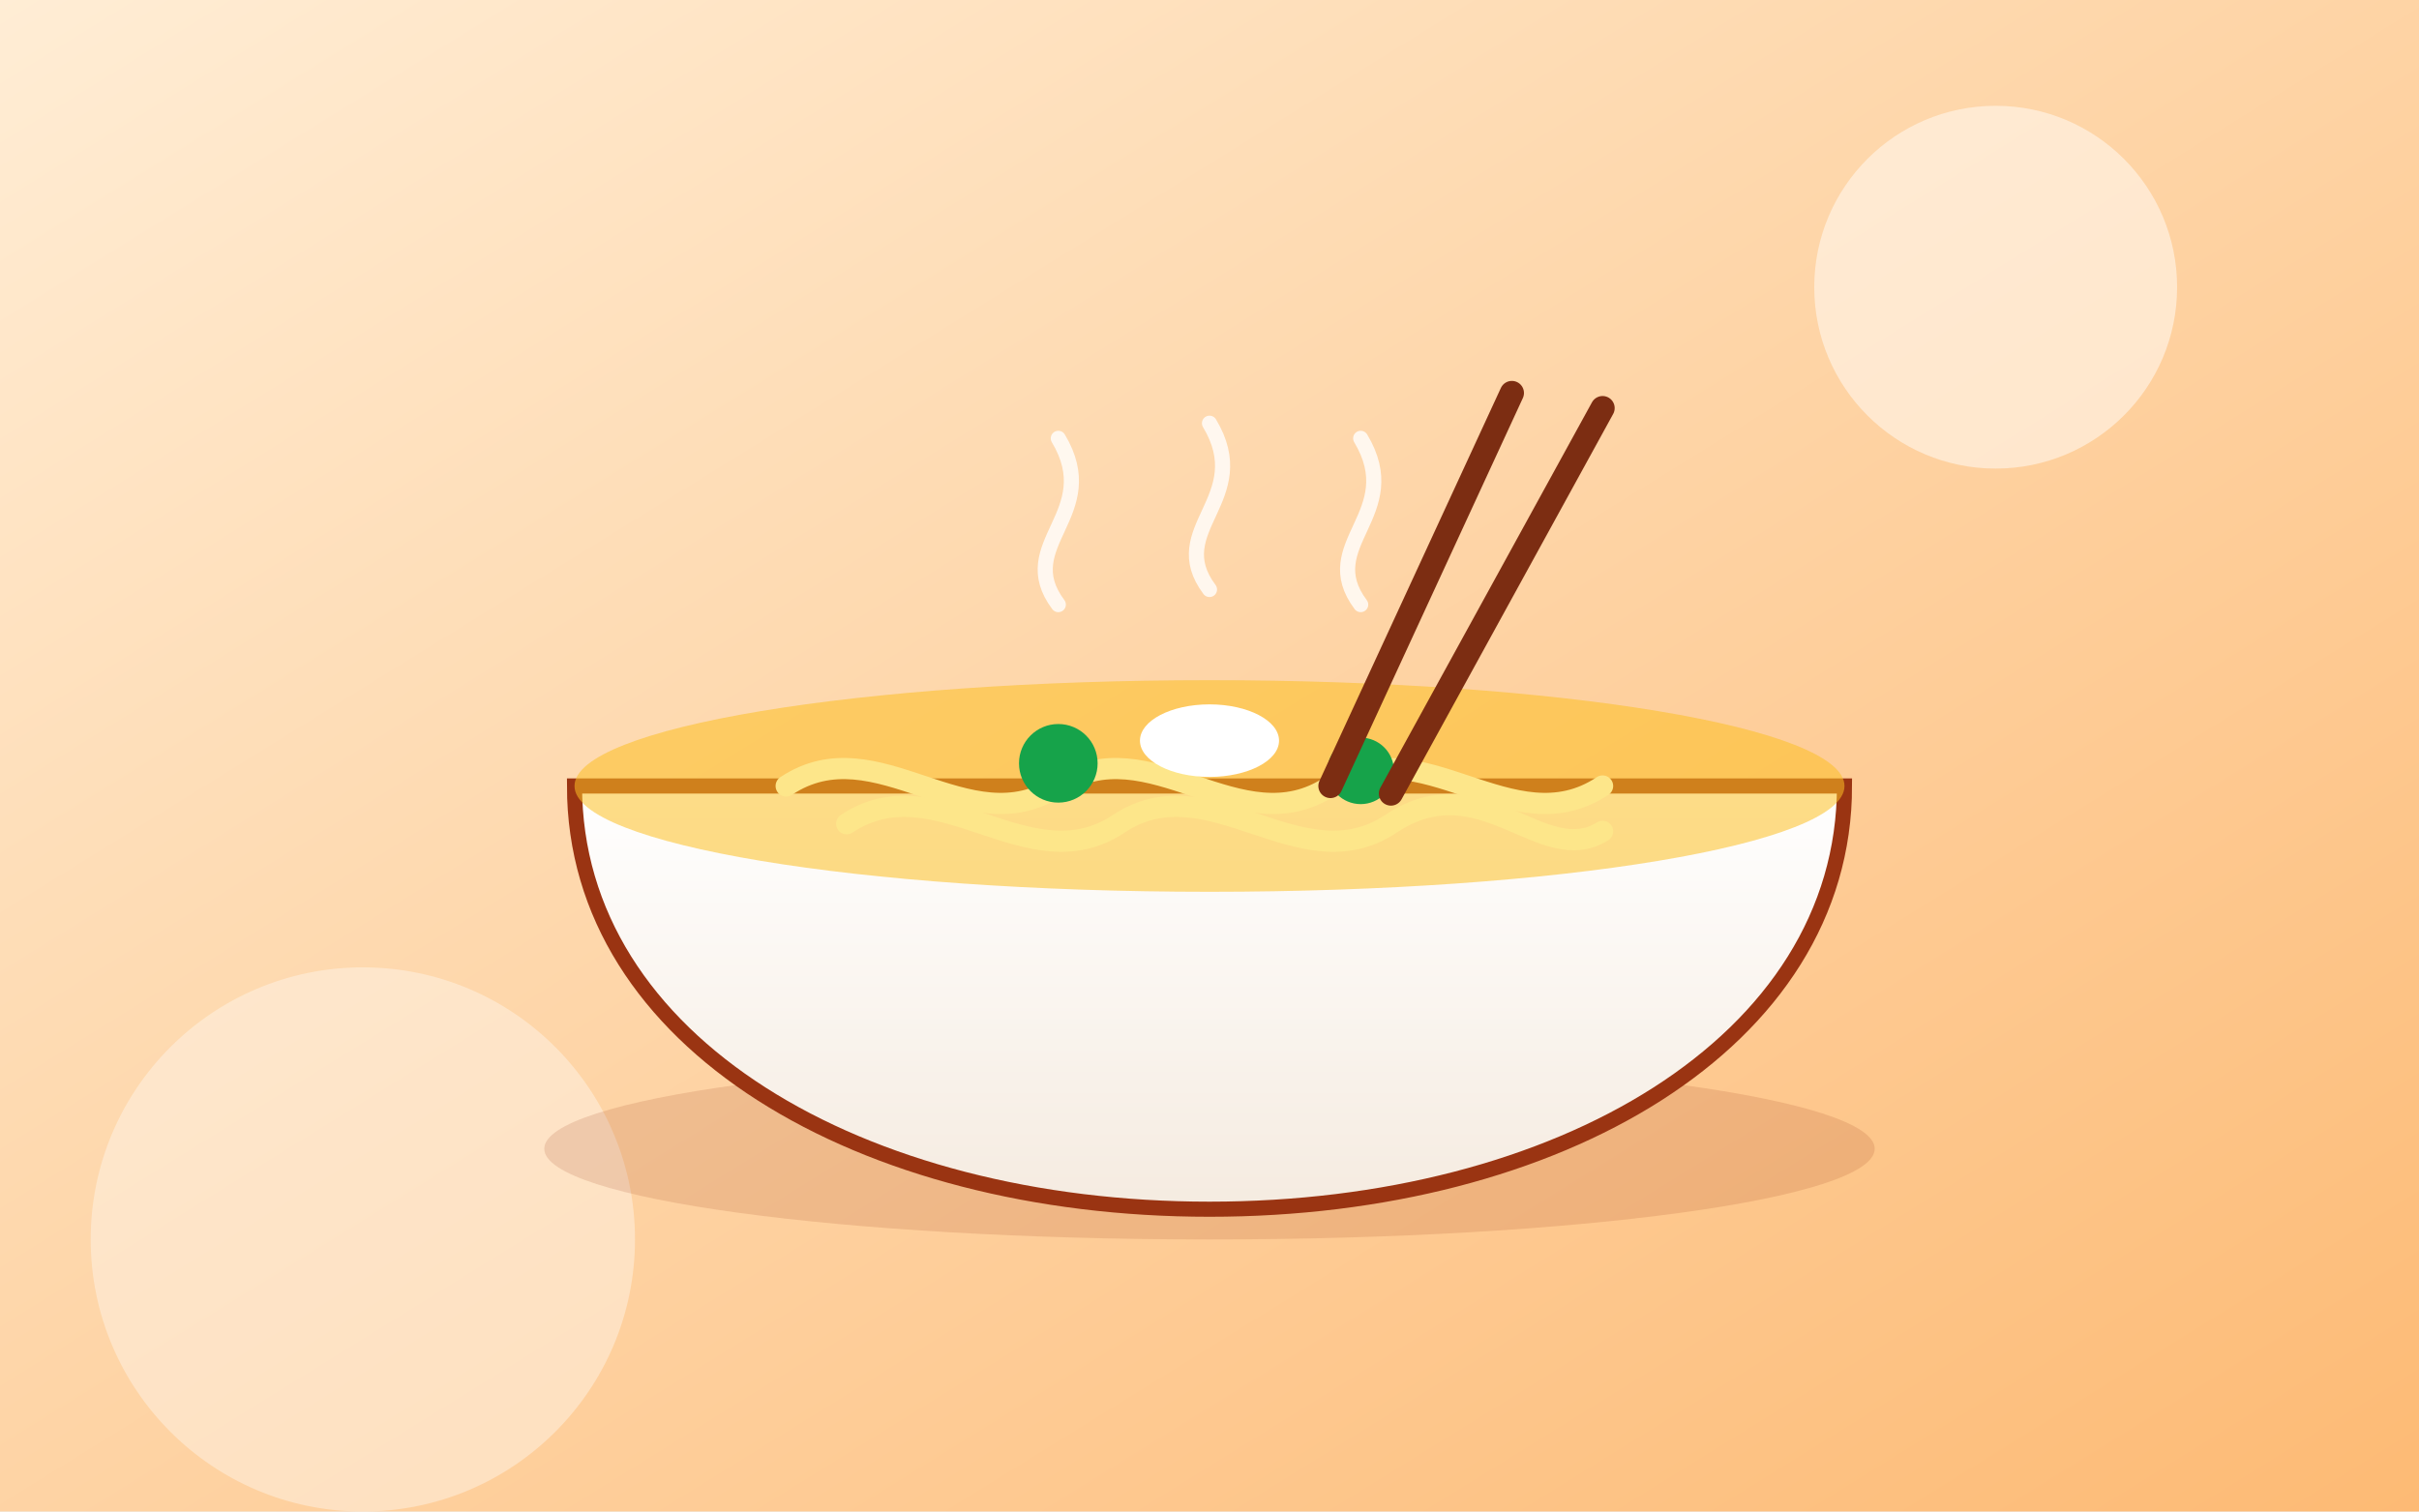
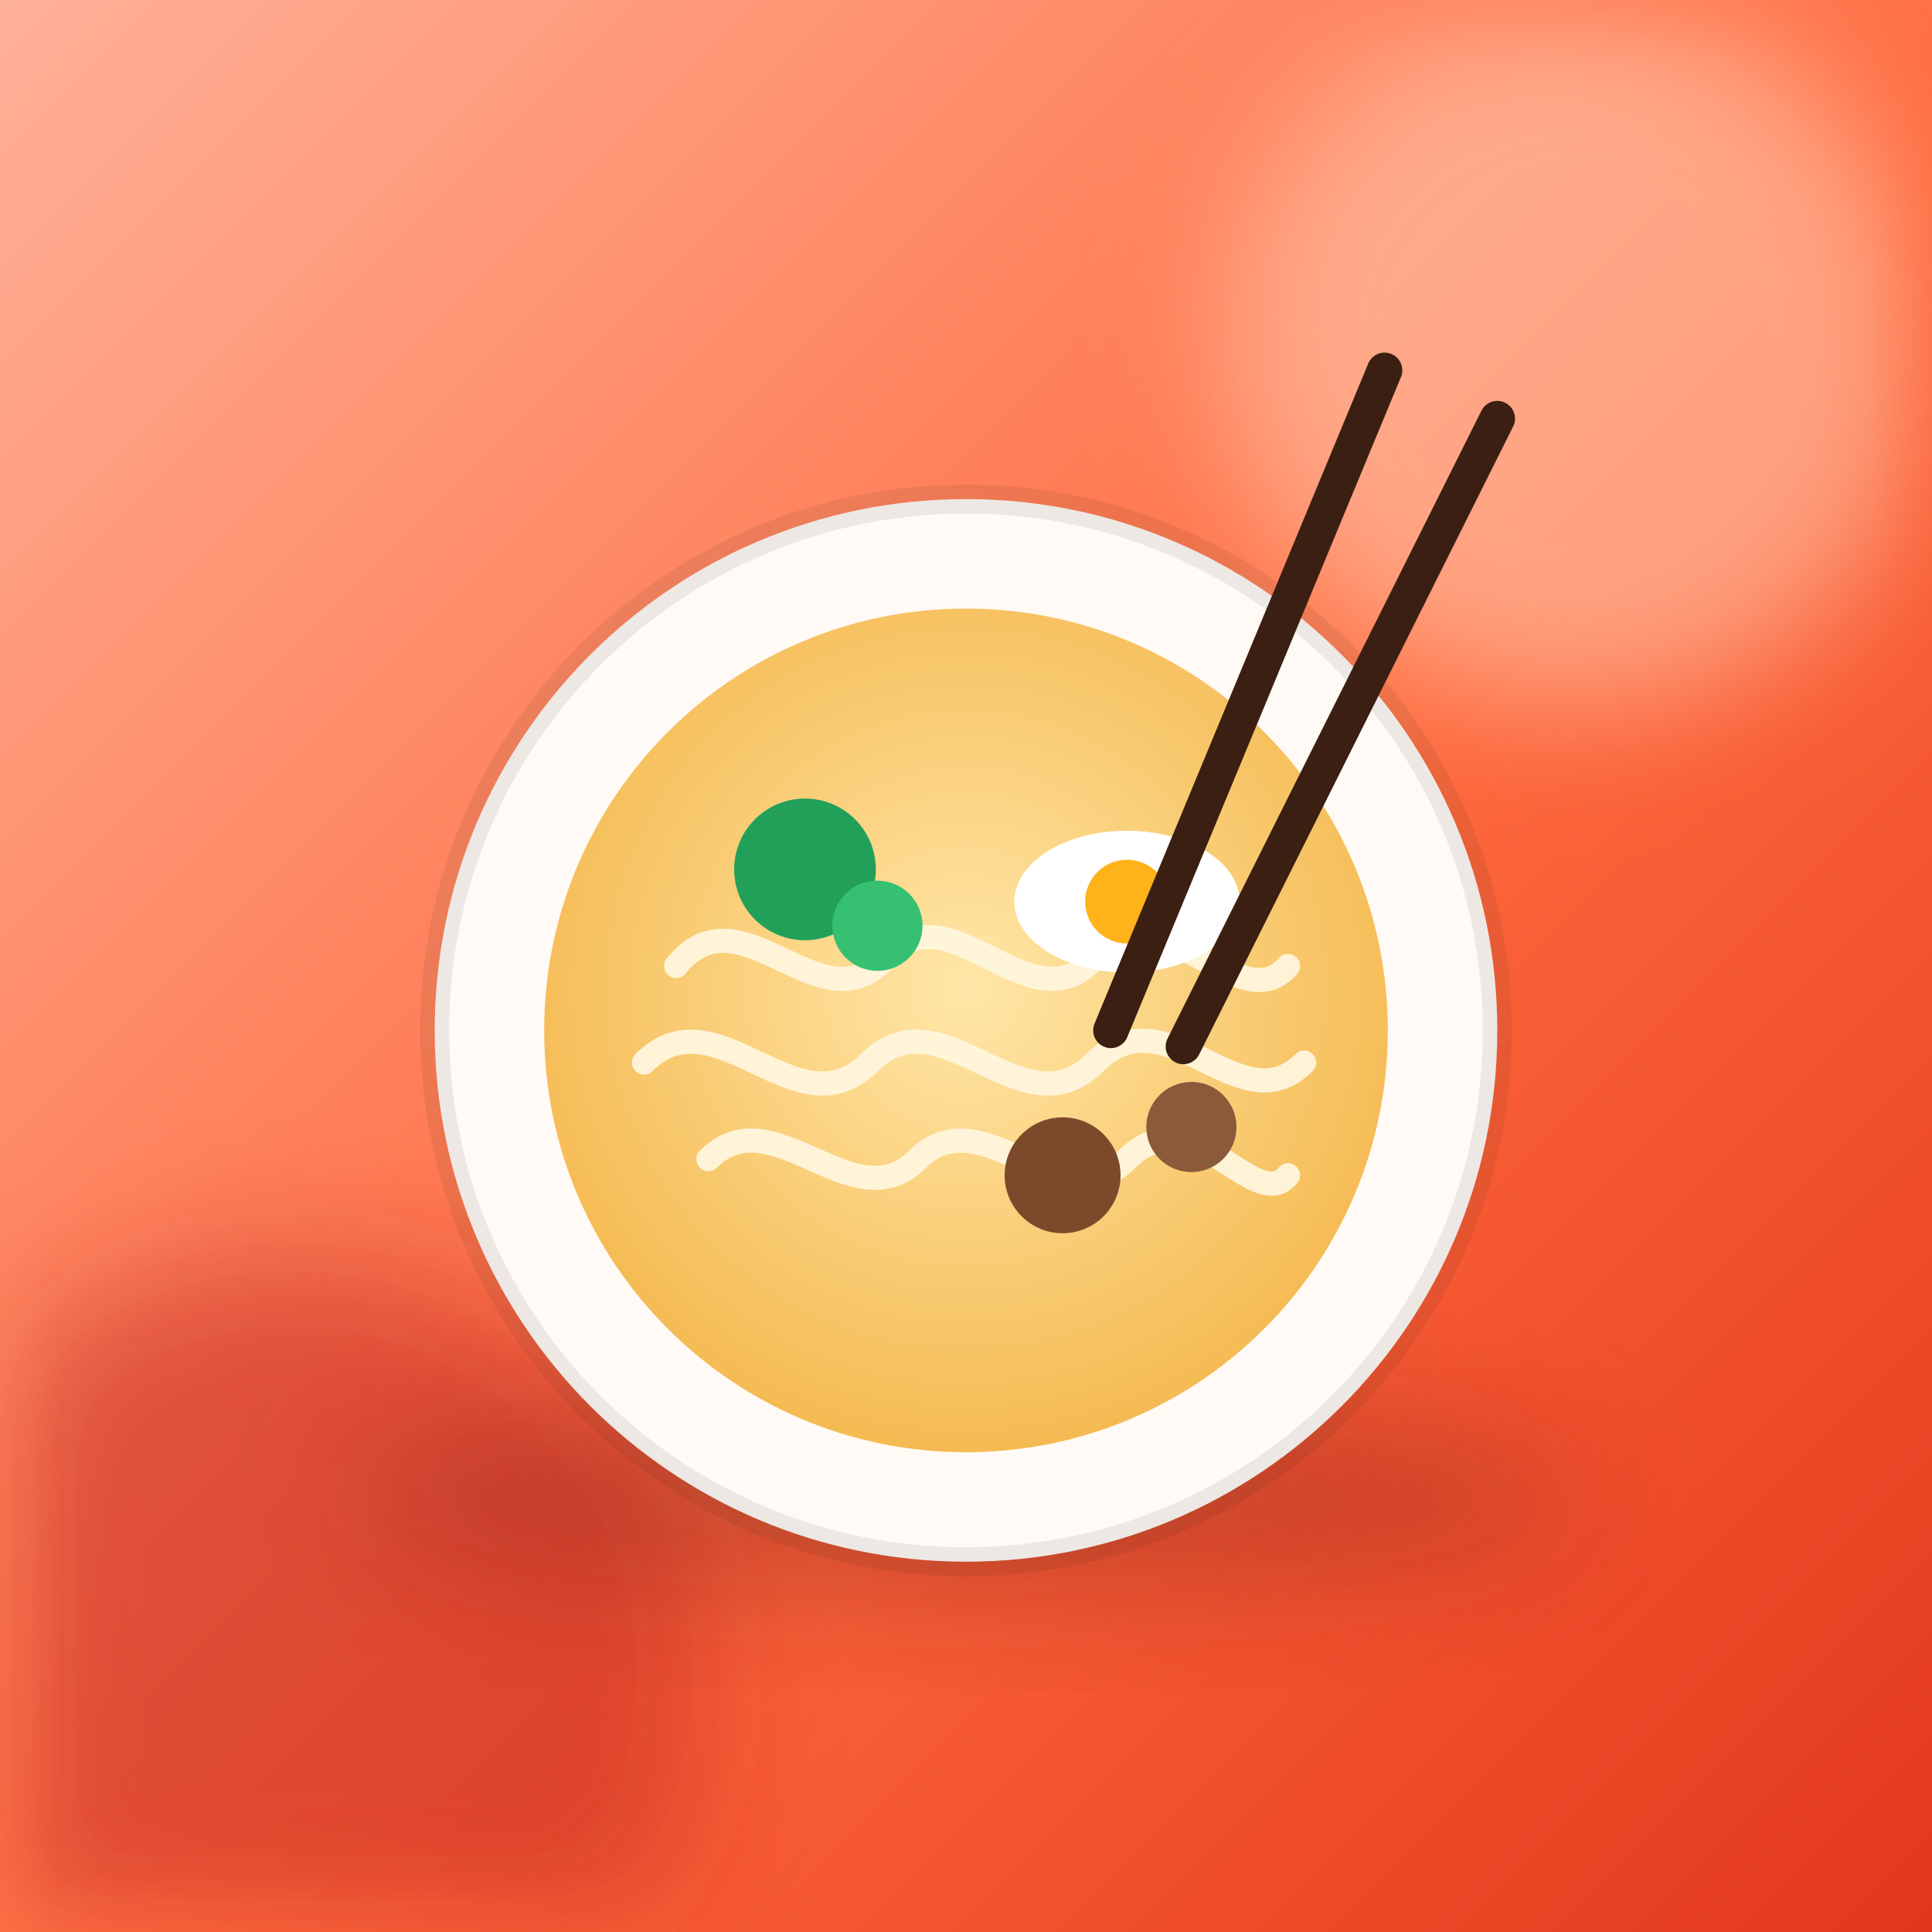
- <svg xmlns="http://www.w3.org/2000/svg" viewBox="0 0 1600 1000" role="img" aria-label="국수 그릇 일러스트">
+ <svg xmlns="http://www.w3.org/2000/svg" viewBox="0 0 1200 1200">
  <defs>
-     <linearGradient id="b" x1="0" y1="0" x2="1" y2="1">
-       <stop offset="0" stop-color="#ffedd5" />
-       <stop offset="1" stop-color="#fdba74" />
+     <linearGradient id="bg" x1="0" y1="0" x2="1" y2="1">
+       <stop offset="0" stop-color="#ffb199" />
+       <stop offset=".55" stop-color="#ff6a3d" />
+       <stop offset="1" stop-color="#e2361c" />
    </linearGradient>
-     <linearGradient id="w" x1="0" y1="0" x2="0" y2="1">
-       <stop offset="0" stop-color="#fff" />
-       <stop offset="1" stop-color="#f5ebe0" />
-     </linearGradient>
+     <radialGradient id="soup" cx=".5" cy=".45" r=".6">
+       <stop offset="0" stop-color="#ffe7a8" />
+       <stop offset="1" stop-color="#f4b64a" />
+     </radialGradient>
+     <filter id="b" x="-50%" y="-50%" width="200%" height="200%">
+       <feGaussianBlur stdDeviation="40" />
+     </filter>
  </defs>
-   <rect width="1600" height="1000" fill="url(#b)" />
-   <circle cx="1320" cy="190" r="120" fill="#fff7ed" opacity=".6" />
-   <circle cx="240" cy="820" r="180" fill="#fff7ed" opacity=".45" />
-   <ellipse cx="800" cy="760" rx="440" ry="60" fill="#9a3412" opacity=".15" />
-   <path d="M380 520h840c0 170-190 280-420 280S380 690 380 520Z" fill="url(#w)" stroke="#9a3412" stroke-width="10" />
-   <ellipse cx="800" cy="520" rx="420" ry="70" fill="#fbbf24" opacity=".55" />
-   <g fill="none" stroke="#fde68a" stroke-width="14" stroke-linecap="round">
-     <path d="M520 520c60-40 120 40 180 0s120 40 180 0 120 40 180 0" />
-     <path d="M560 545c60-40 120 40 180 0s120 40 180 0 100 30 140 5" />
+   <rect width="1200" height="1200" fill="url(#bg)" />
+   <circle cx="980" cy="220" r="220" fill="#ffd0b8" opacity=".55" filter="url(#b)" />
+   <circle cx="180" cy="1040" r="260" fill="#b91c1c" opacity=".45" filter="url(#b)" />
+   <ellipse cx="600" cy="930" rx="380" ry="60" fill="#7f1d1d" opacity=".35" filter="url(#b)" />
+   <circle cx="600" cy="640" r="330" fill="#fffaf5" />
+   <circle cx="600" cy="640" r="330" fill="none" stroke="#1f1b16" stroke-opacity=".08" stroke-width="18" />
+   <circle cx="600" cy="640" r="262" fill="url(#soup)" />
+   <g fill="none" stroke="#fff6dc" stroke-width="15" stroke-linecap="round" opacity=".95">
+     <path d="M420 600c40-50 90 40 130-5s90 45 130 0 90 40 120 5" />
+     <path d="M400 660c45-45 95 45 140 0s95 45 140 0 90 40 130 0" />
+     <path d="M440 720c40-40 90 40 130 0s90 40 130 0 80 35 100 10" />
  </g>
-   <circle cx="700" cy="505" r="26" fill="#16a34a" />
-   <circle cx="900" cy="510" r="22" fill="#16a34a" />
-   <ellipse cx="800" cy="490" rx="46" ry="24" fill="#fff" />
-   <g stroke="#7c2d12" stroke-width="16" stroke-linecap="round">
-     <path d="M1000 260 880 520" />
-     <path d="M1060 270 920 525" />
-   </g>
-   <g fill="none" stroke="#fff" stroke-width="10" stroke-linecap="round" opacity=".8">
-     <path d="M700 400c-30-40 30-60 0-110" />
-     <path d="M800 390c-30-40 30-60 0-110" />
-     <path d="M900 400c-30-40 30-60 0-110" />
+   <circle cx="500" cy="540" r="44" fill="#22a05a" />
+   <circle cx="545" cy="575" r="28" fill="#36c172" />
+   <ellipse cx="700" cy="560" rx="70" ry="44" fill="#fff" />
+   <circle cx="700" cy="560" r="26" fill="#ffb21a" />
+   <circle cx="660" cy="730" r="36" fill="#7c4a2b" />
+   <circle cx="740" cy="700" r="28" fill="#8b5a3a" />
+   <g stroke="#3b1f12" stroke-width="22" stroke-linecap="round">
+     <path d="M860 230 690 640" />
+     <path d="M930 260 735 650" />
  </g>
</svg>
